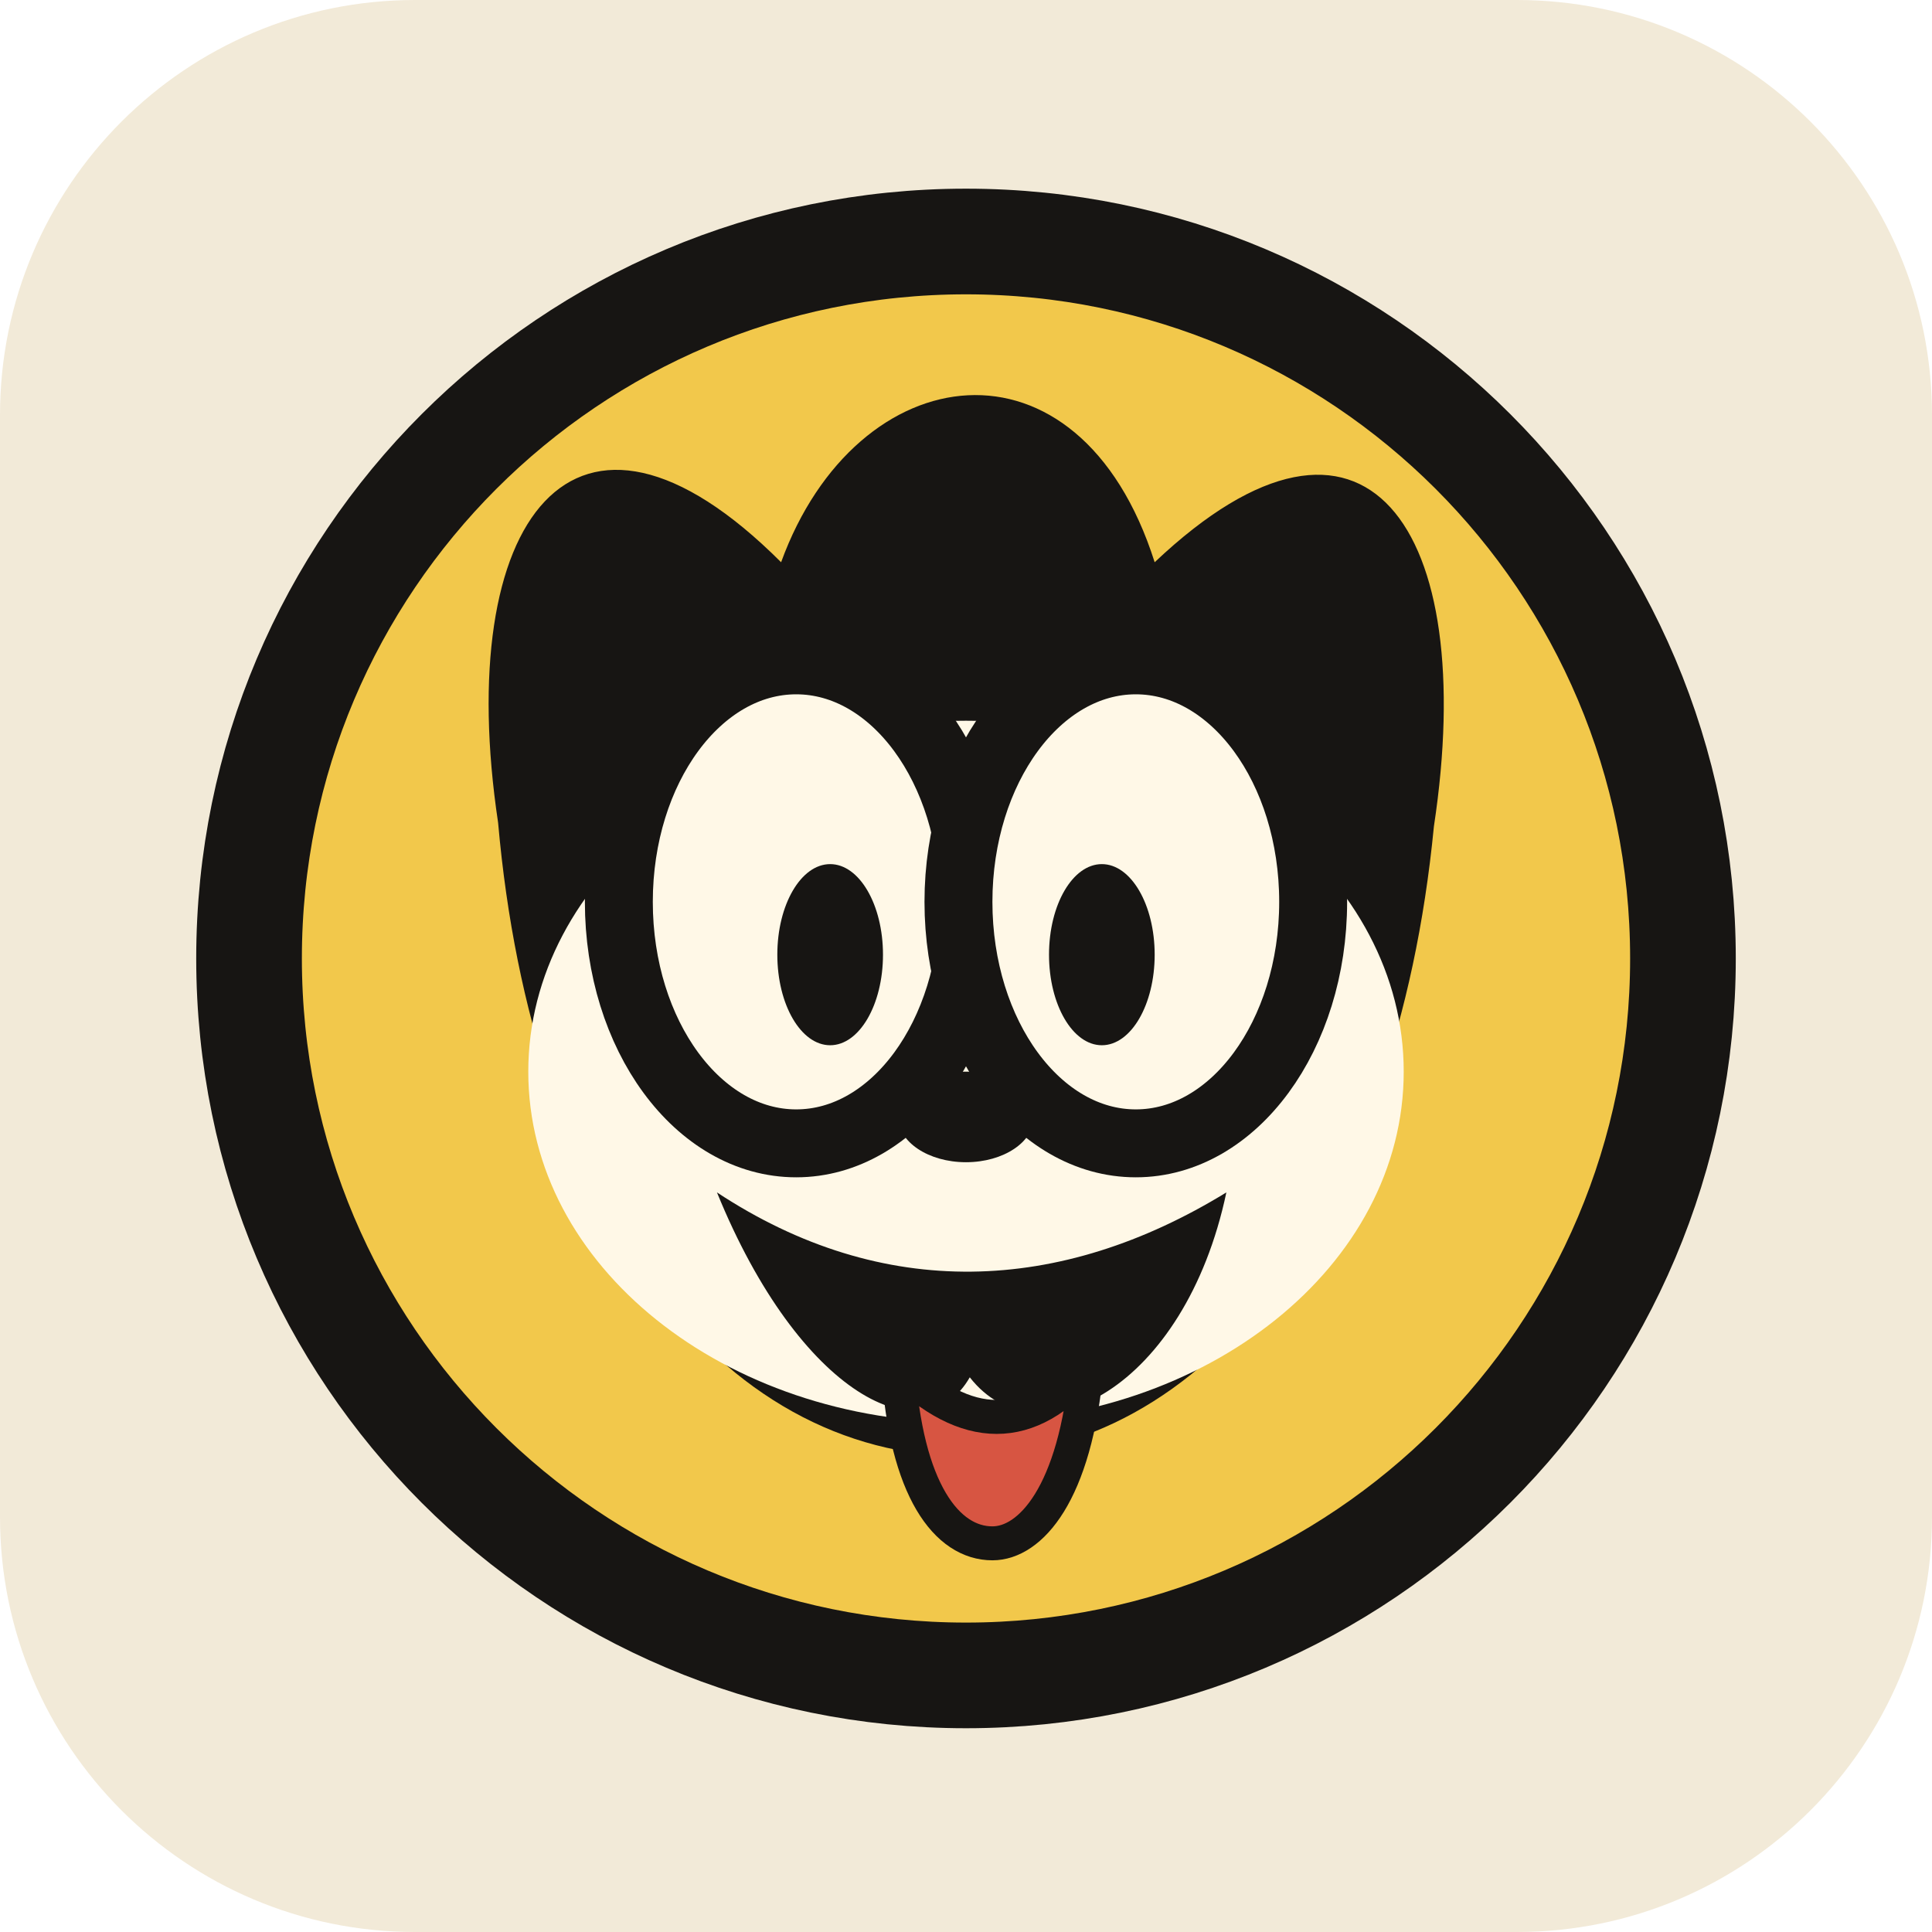
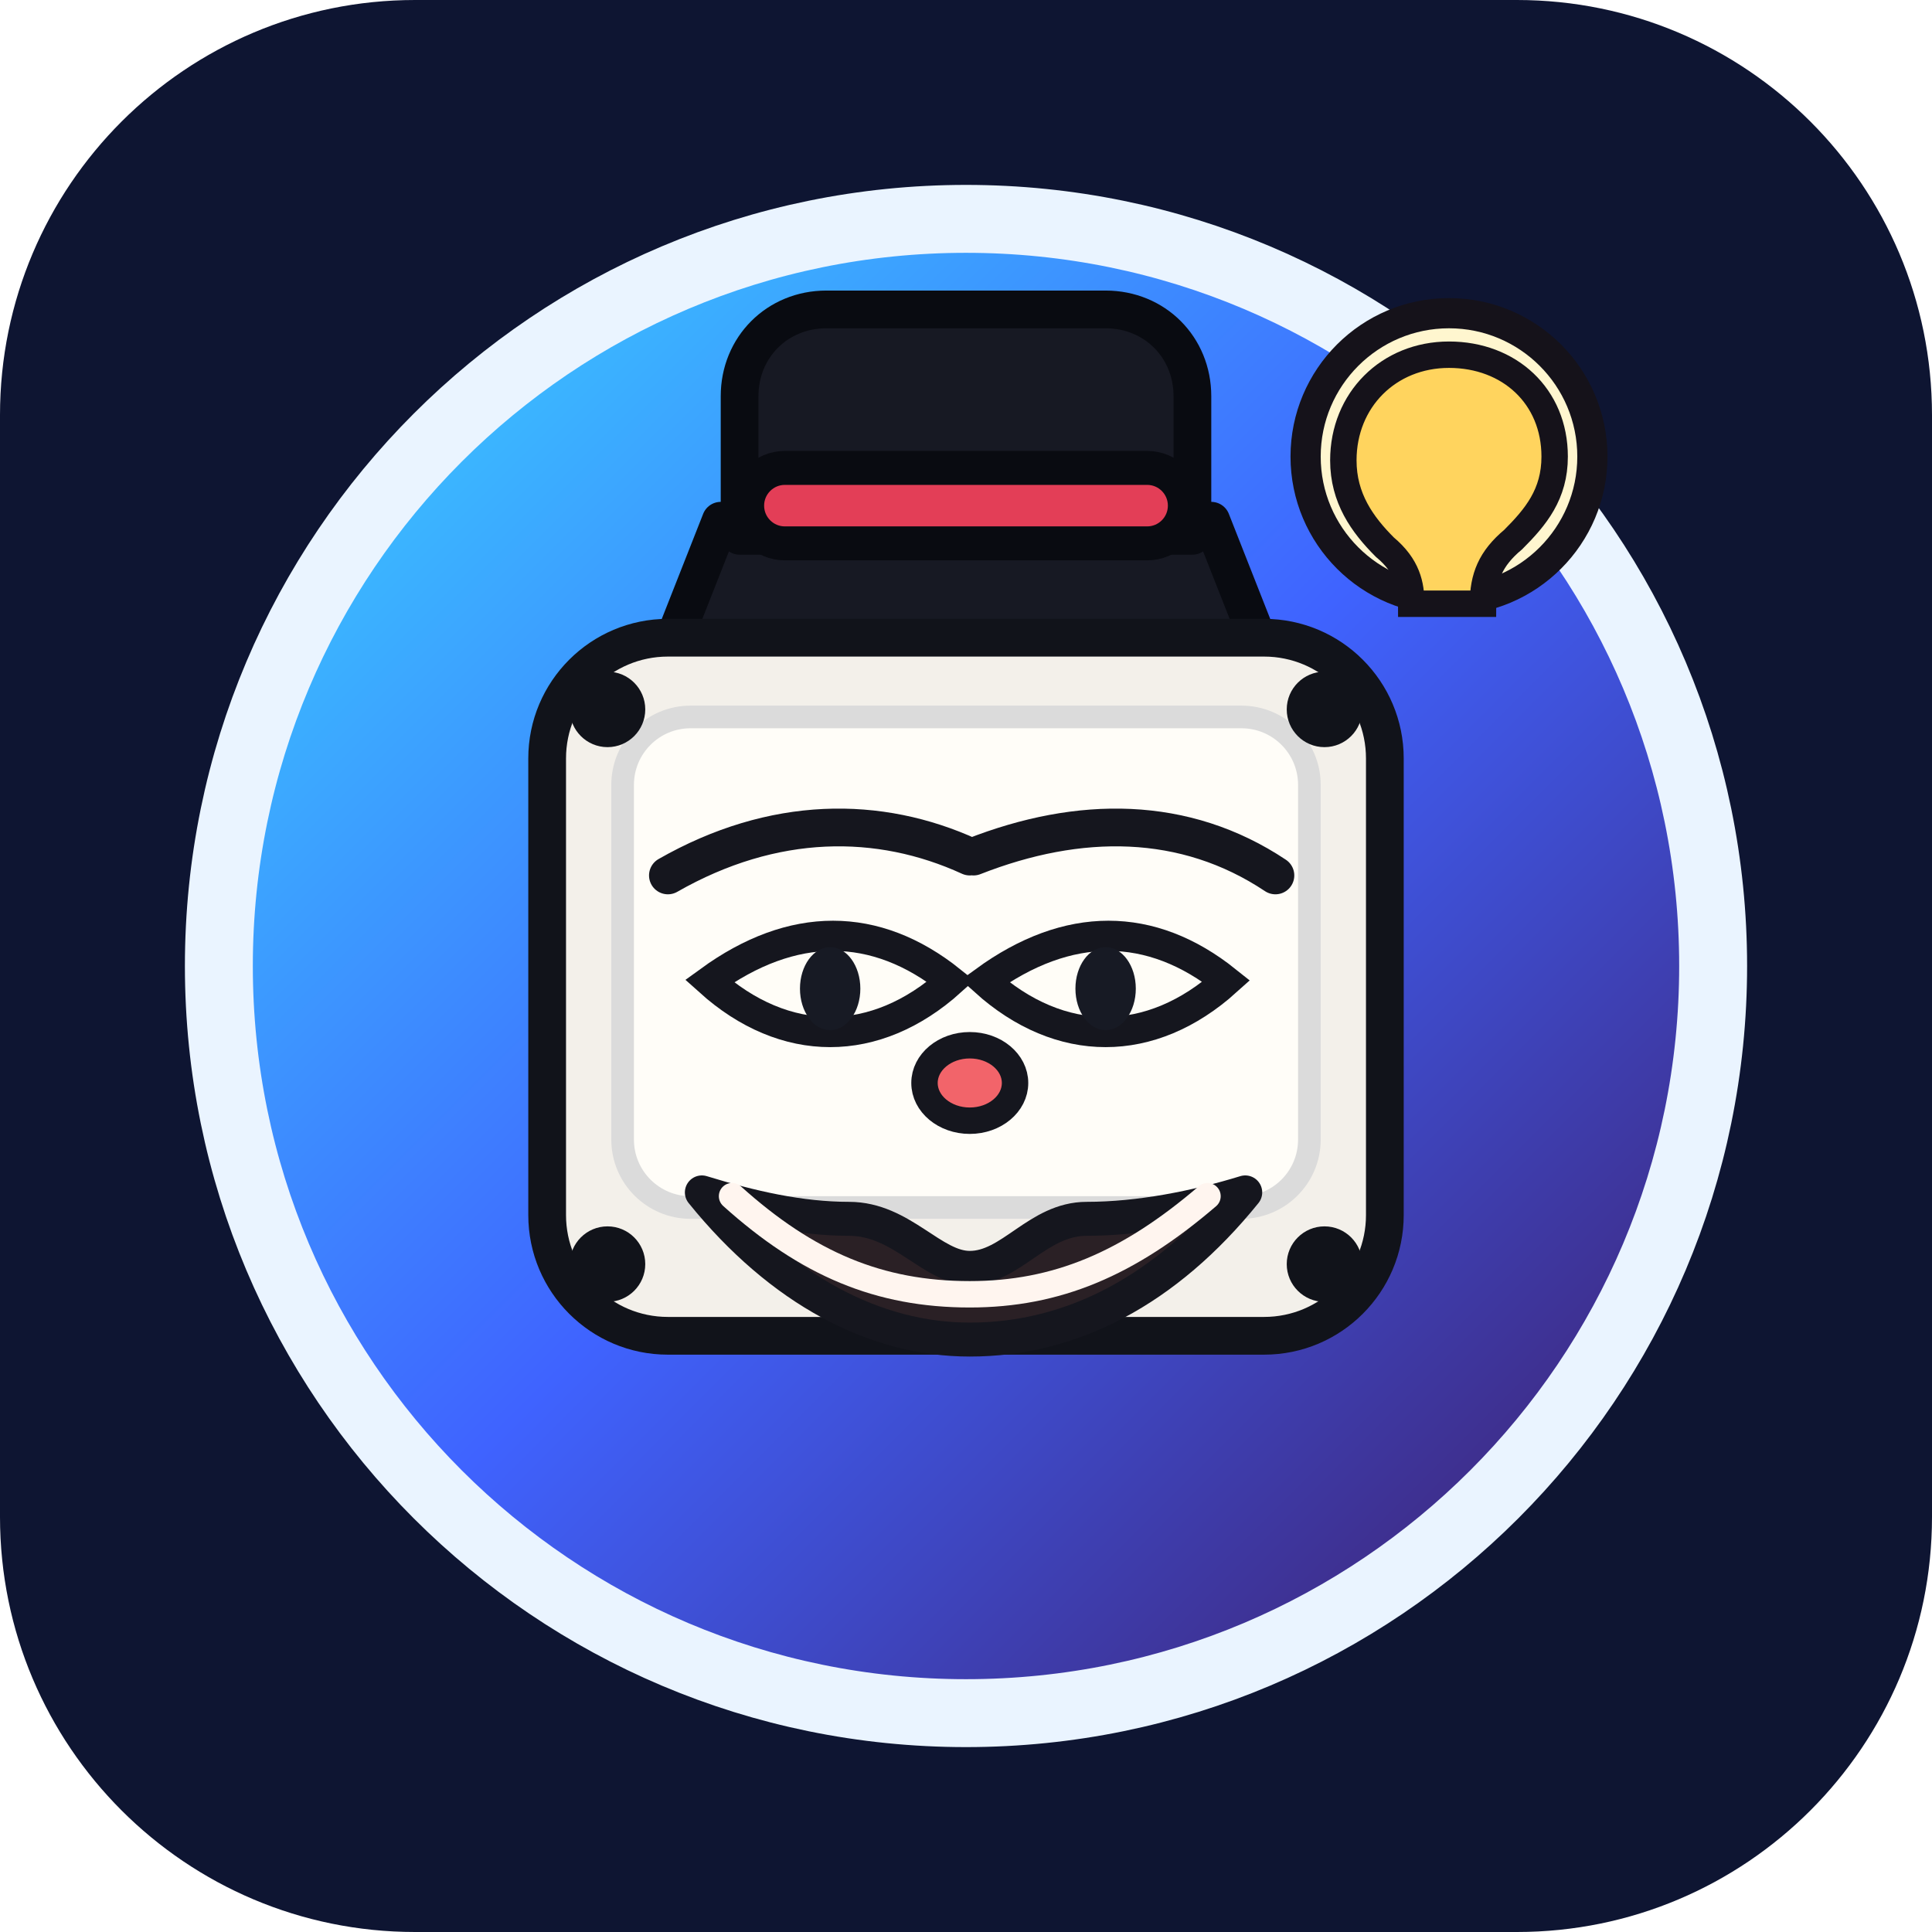
<svg xmlns="http://www.w3.org/2000/svg" viewBox="0 0 512 512">
-   <rect width="512" height="512" rx="110" fill="#f2ead8" />
-   <circle cx="256" cy="254" r="190" fill="#f2c84b" stroke="#171513" stroke-width="28" />
-   <path d="M132 218c-12-80 20-124 75-69 20-55 79-63 99 0 56-53 86-9 74 70-10 103-61 167-124 167-66 0-115-66-124-168z" fill="#171513" />
-   <ellipse cx="256" cy="284" rx="116" ry="93" fill="#fff8e7" />
-   <ellipse cx="211" cy="239" rx="47" ry="64" fill="#fff8e7" stroke="#171513" stroke-width="18" />
-   <ellipse cx="301" cy="239" rx="47" ry="64" fill="#fff8e7" stroke="#171513" stroke-width="18" />
-   <ellipse cx="220" cy="253" rx="14" ry="24" fill="#171513" />
-   <ellipse cx="292" cy="253" rx="14" ry="24" fill="#171513" />
-   <ellipse cx="256" cy="296" rx="18" ry="12" fill="#171513" />
-   <path d="M190 316c22 54 55 70 67 49 18 23 57 3 68-49-44 27-91 29-135 0z" fill="#171513" />
-   <path d="M238 362c18 18 35 18 50 0-3 34-15 47-25 47-12 0-23-14-25-47z" fill="#d75542" stroke="#171513" stroke-width="9" />
+   <defs>
+     <linearGradient id="bg" x1="0" y1="0" x2="1" y2="1">
+       <stop stop-color="#39dcff" />
+       <stop offset=".5" stop-color="#3f63ff" />
+       <stop offset="1" stop-color="#3d175a" />
+     </linearGradient>
+   </defs>
+   <rect width="512" height="512" rx="110" fill="#0e1532" />
+   <circle cx="256" cy="256" r="198" fill="url(#bg)" stroke="#eaf4ff" stroke-width="18" />
+   <path d="M191 138h130l13 33H178z" fill="#171923" stroke="#090b11" stroke-width="10" stroke-linejoin="round" />
+   <path d="M219 82h74c13 0 23 10 23 23v37H196v-37c0-13 10-23 23-23z" fill="#171923" stroke="#090b11" stroke-width="10" stroke-linejoin="round" />
+   <rect x="198" y="124" width="116" height="20" rx="10" fill="#e33e57" stroke="#090b11" stroke-width="9" />
+   <rect x="145" y="169" width="222" height="185" rx="32" fill="#f3f0ea" stroke="#11131a" stroke-width="10" />
+   <rect x="165" y="190" width="182" height="130" rx="18" fill="#fffdf8" stroke="#dbdbdb" stroke-width="6" />
+   <circle cx="161" cy="188" r="10" fill="#11131a" />
+   <circle cx="351" cy="188" r="10" fill="#11131a" />
+   <circle cx="161" cy="335" r="10" fill="#11131a" />
+   <circle cx="351" cy="335" r="10" fill="#11131a" />
+   <path d="M177 232c28-16 56-16 80-5m1 0c28-11 56-11 80 5" fill="none" stroke="#15161e" stroke-width="10" stroke-linecap="round" />
+   <path d="M188 260c22-16 44-16 64 0-20 18-44 18-64 0zm73 0c22-16 44-16 64 0-20 18-44 18-64 0z" fill="#fffdf7" stroke="#15161e" stroke-width="8" />
+   <ellipse cx="220" cy="262" rx="8" ry="11" fill="#171a24" />
+   <ellipse cx="293" cy="262" rx="8" ry="11" fill="#171a24" />
+   <ellipse cx="257" cy="287" rx="12" ry="10" fill="#f2646a" stroke="#15161e" stroke-width="7" />
+   <path d="M186 316c21 26 46 39 71 39 27 0 52-13 73-39-13 4-28 7-42 7-13 0-20 13-31 13-10 0-18-13-32-13-13 0-26-3-39-7z" fill="#2a2025" stroke="#15161e" stroke-width="9" stroke-linejoin="round" />
+   <path d="M194 317c20 18 39 26 63 26 23 0 42-8 63-26" fill="none" stroke="#fff5ef" stroke-width="7" stroke-linecap="round" />
+   <circle cx="384" cy="121" r="38" fill="#fff6cf" stroke="#15121a" stroke-width="8" />
+   <path d="M384 94c-16 0-28 12-28 28 0 10 5 17 11 23 6 5 7 10 7 15h19c0-7 2-12 8-17 6-6 11-12 11-22 0-16-12-27-28-27z" fill="#ffd45e" stroke="#15121a" stroke-width="7" />
</svg>
